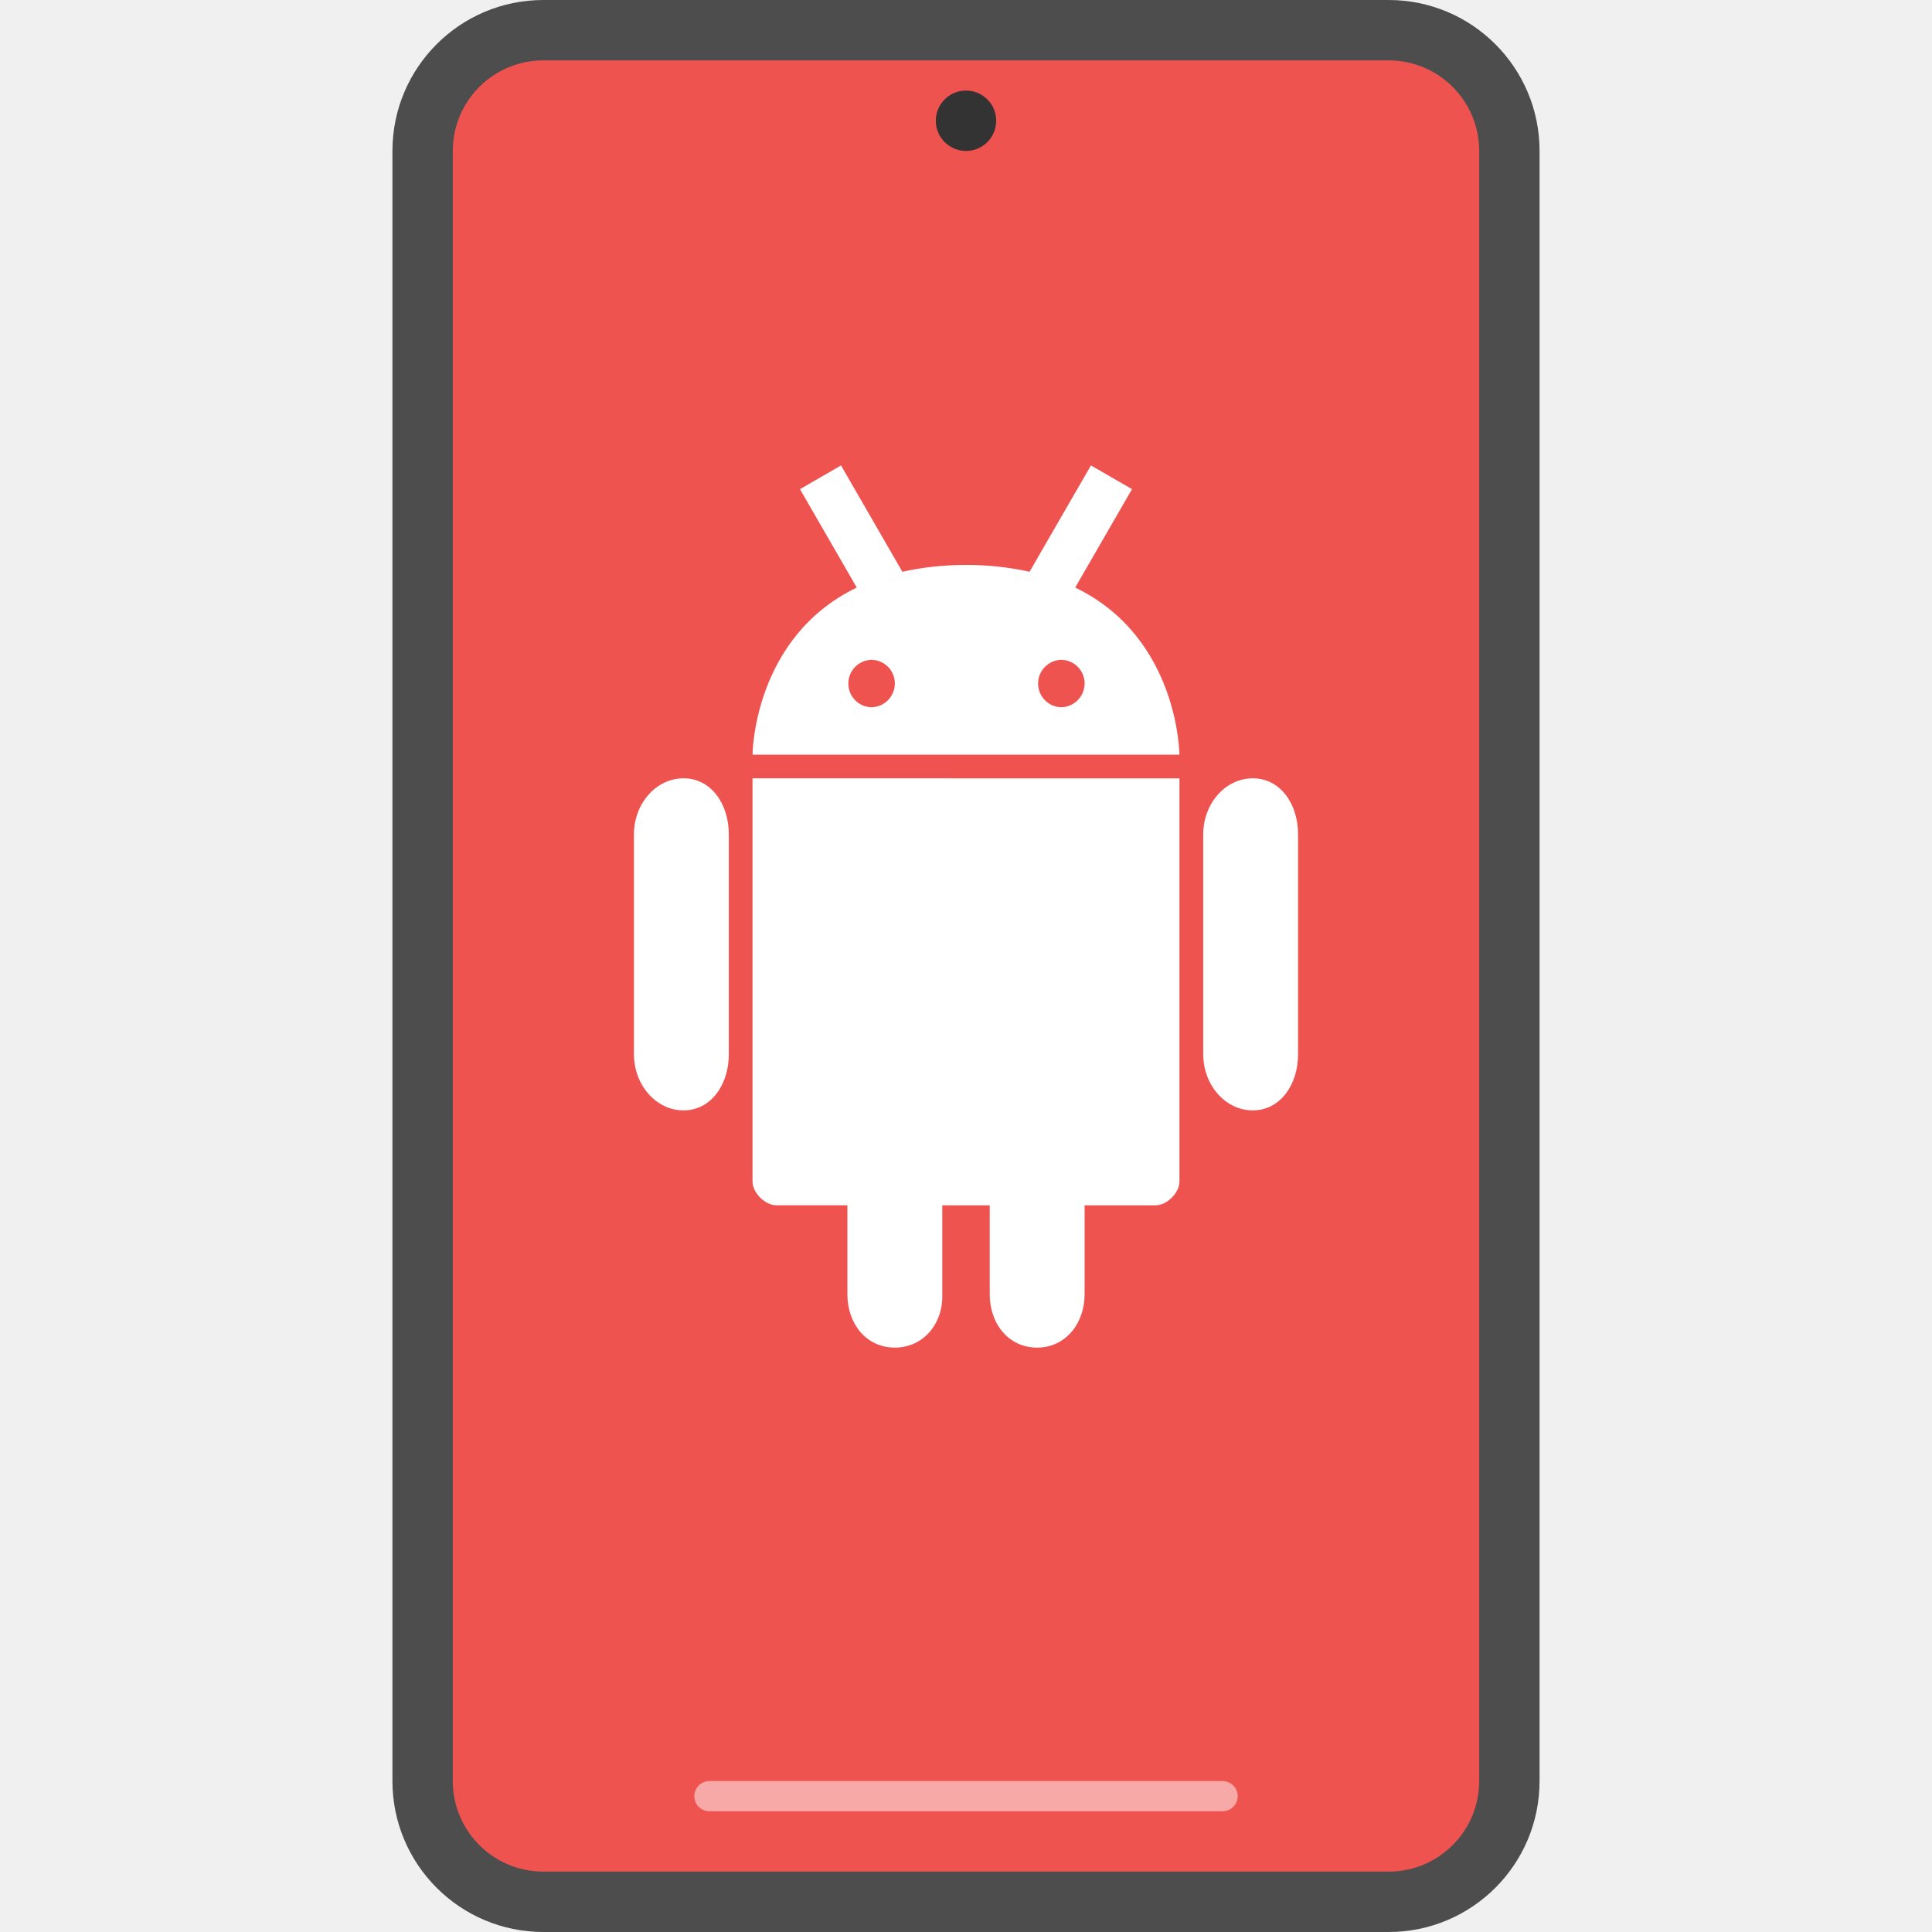
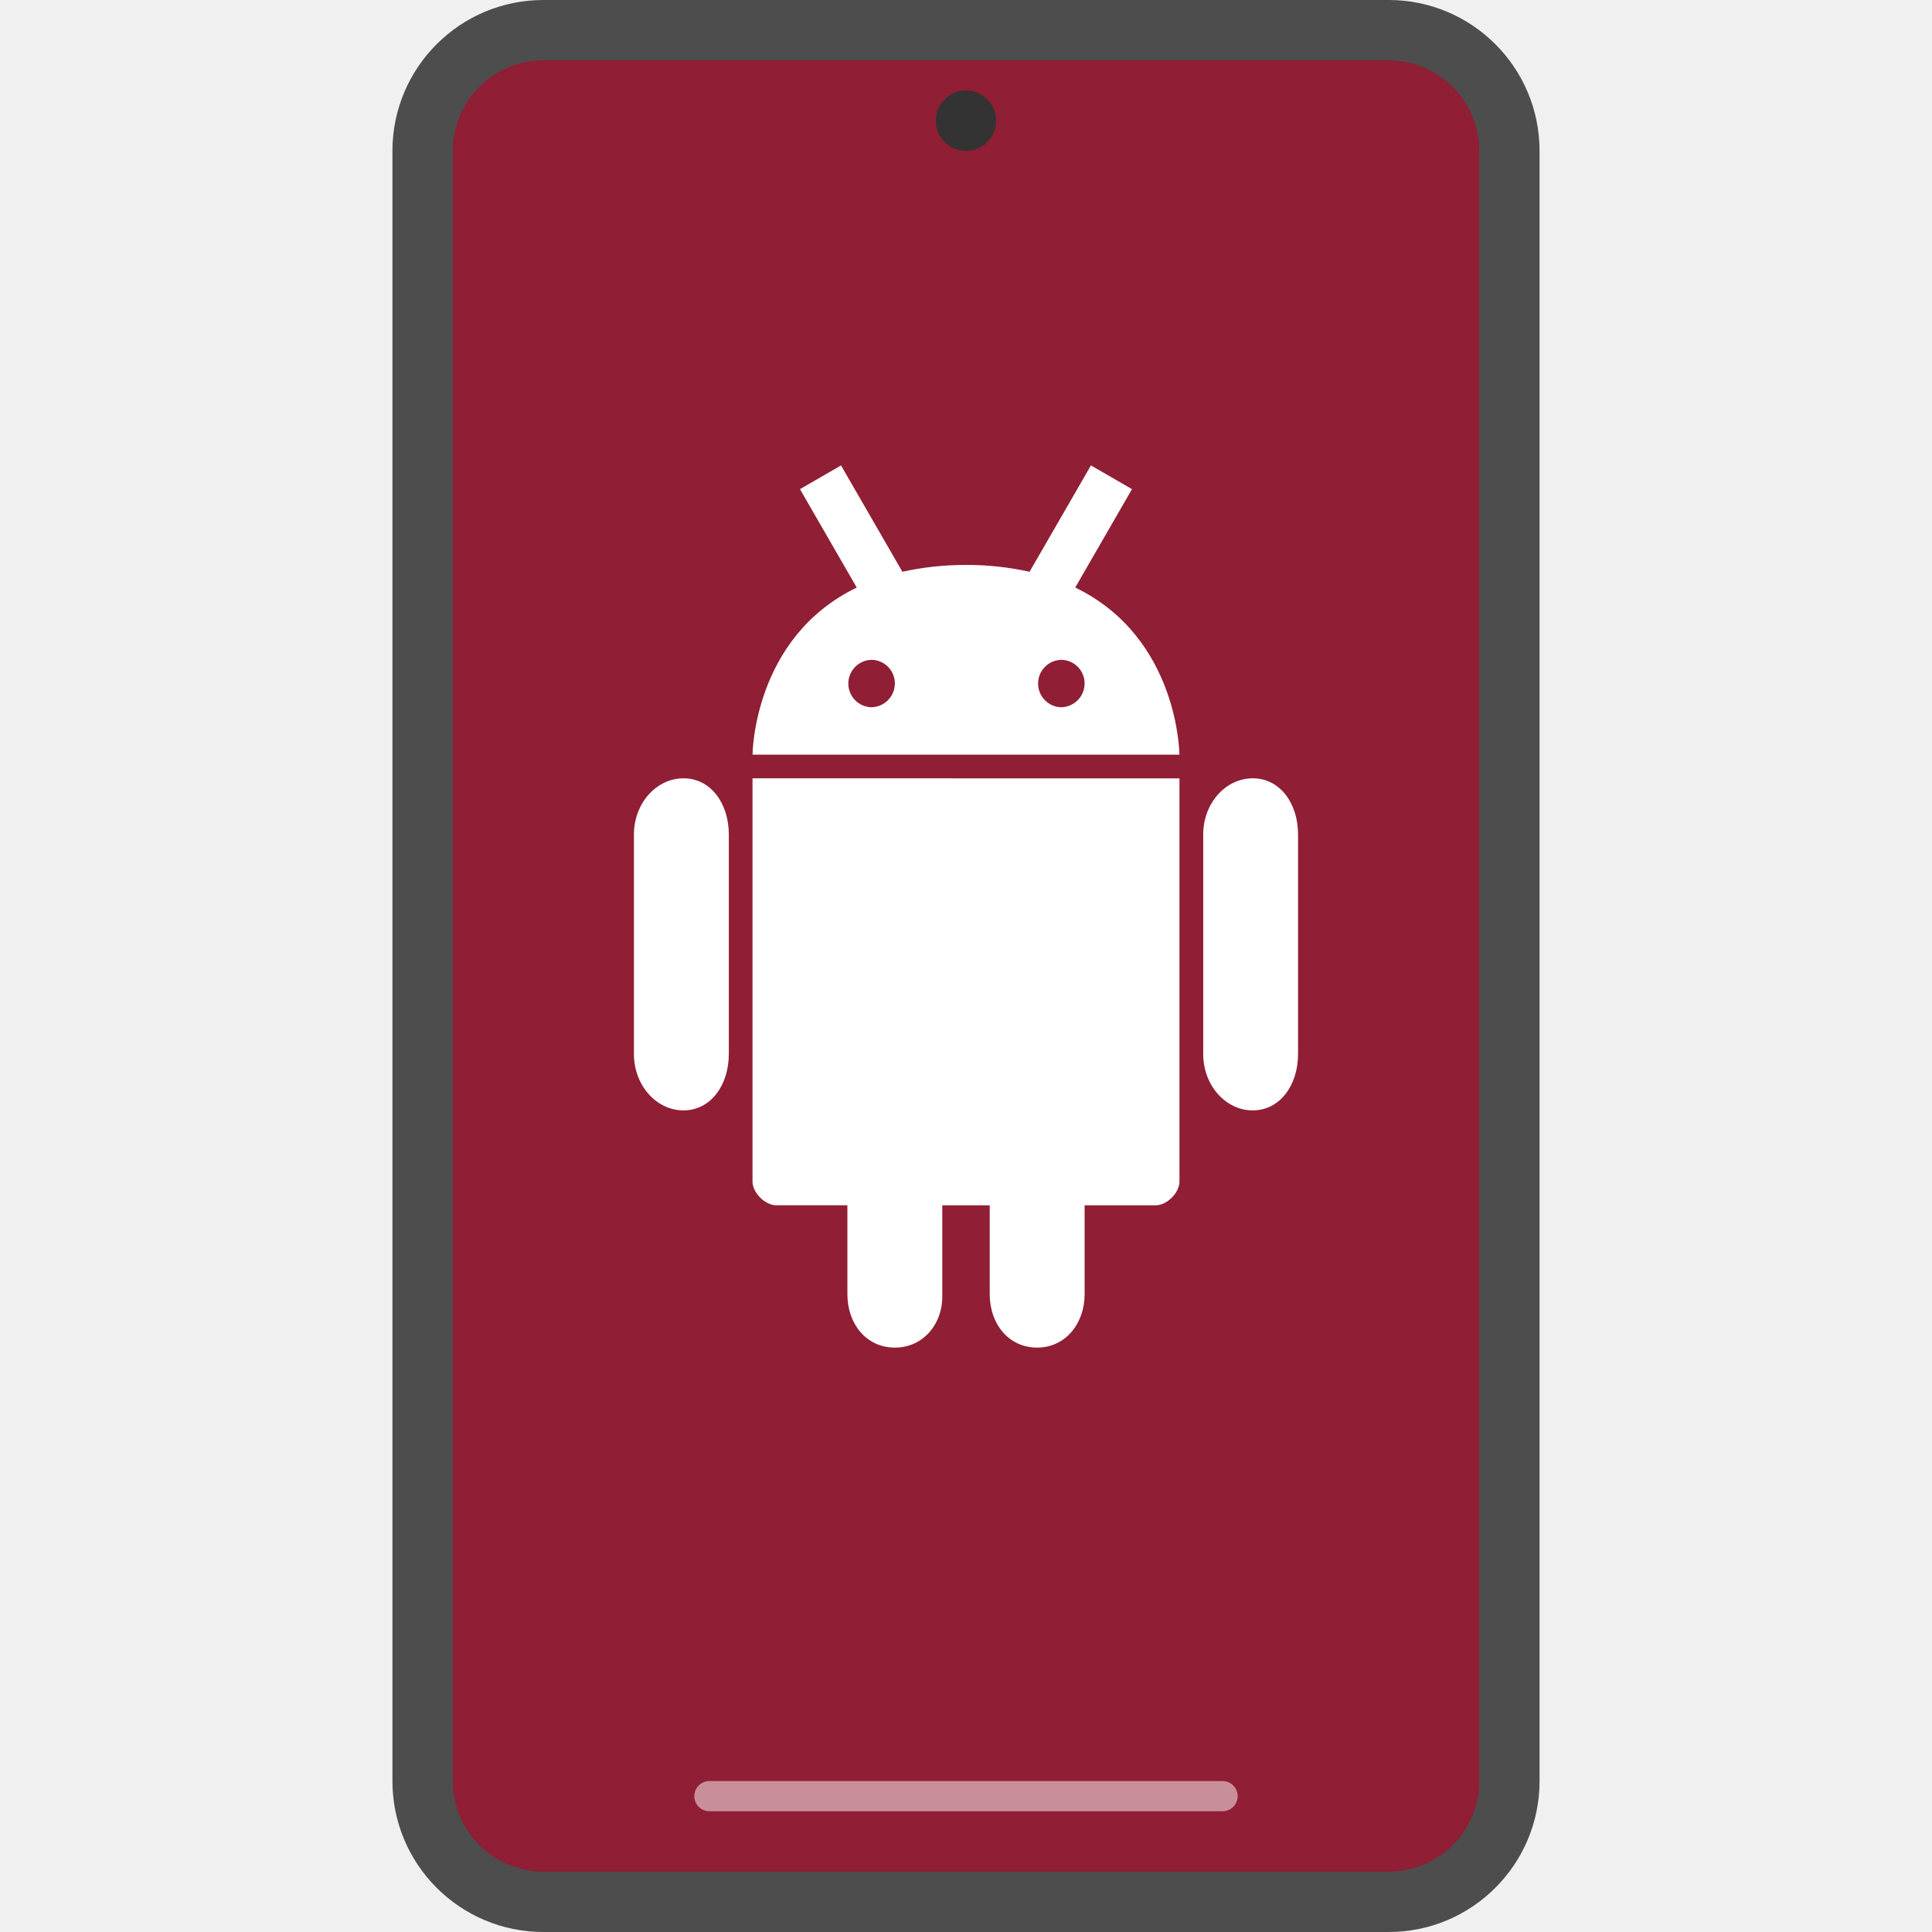
<svg xmlns="http://www.w3.org/2000/svg" width="64" height="64" version="1">
  <rect x="13" width="38" height="64" rx="5" ry="5" fill="#4d4d4d" stroke-linecap="round" stroke-linejoin="round" stroke-width="10.902" style="paint-order:stroke fill markers" />
-   <rect x="15" y="2" width="34" height="60" rx="3" ry="3" fill="#ef5350" stroke-linecap="round" stroke-linejoin="round" stroke-width="9.985" style="paint-order:stroke fill markers" />
+   <rect x="15" y="2" width="34" height="60" rx="3" ry="3" fill="#901E34" stroke-linecap="round" stroke-linejoin="round" stroke-width="9.985" style="paint-order:stroke fill markers" />
  <circle cx="32" cy="4" r="1" fill="#333333" stroke-linecap="round" stroke-linejoin="round" stroke-width="10" style="paint-order:stroke fill markers" />
  <rect x="23" y="59" width="18" height="1" rx=".5" ry=".5" fill="#ffffff" opacity=".5" stroke-linecap="round" stroke-linejoin="round" stroke-width="10.29" style="paint-order:stroke fill markers" />
  <path d="M27.86 15.418l-1.36.786 1.881 3.26C24.943 21.123 24.929 25 24.929 25H39.07s-.015-3.876-3.452-5.537l1.881-3.26-1.36-.785-2.034 3.523a9.502 9.502 0 0 0-2.103-.227c-.792 0-1.483.088-2.109.227zm1 6.44a.78.78 0 0 1 .783.782.79.79 0 0 1-.783.789.786.786 0 0 1 0-1.571zm6.286 0a.78.78 0 0 1 .783.782.79.79 0 0 1-.783.789.786.786 0 0 1 0-1.571zm6.352 3.925c-.904 0-1.64.833-1.64 1.86v7.276c0 1.026.736 1.864 1.64 1.864.903 0 1.502-.838 1.502-1.864v-7.277c0-1.027-.597-1.86-1.502-1.86m-16.57.001v13.358c0 .37.416.785.786.785h2.357v2.947c0 .978.623 1.768 1.572 1.768.943 0 1.603-.792 1.571-1.768v-2.946h1.572v2.946c0 .978.622 1.768 1.571 1.768.943 0 1.572-.803 1.572-1.768v-2.946h2.357c.37 0 .785-.415.785-.786V25.784zm-2.287 0c-.904 0-1.641.833-1.641 1.86v7.276c0 1.026.737 1.864 1.64 1.864.905 0 1.503-.838 1.503-1.864v-7.277c0-1.027-.597-1.86-1.502-1.86M21.918 25.059" fill="#fff" />
</svg>
